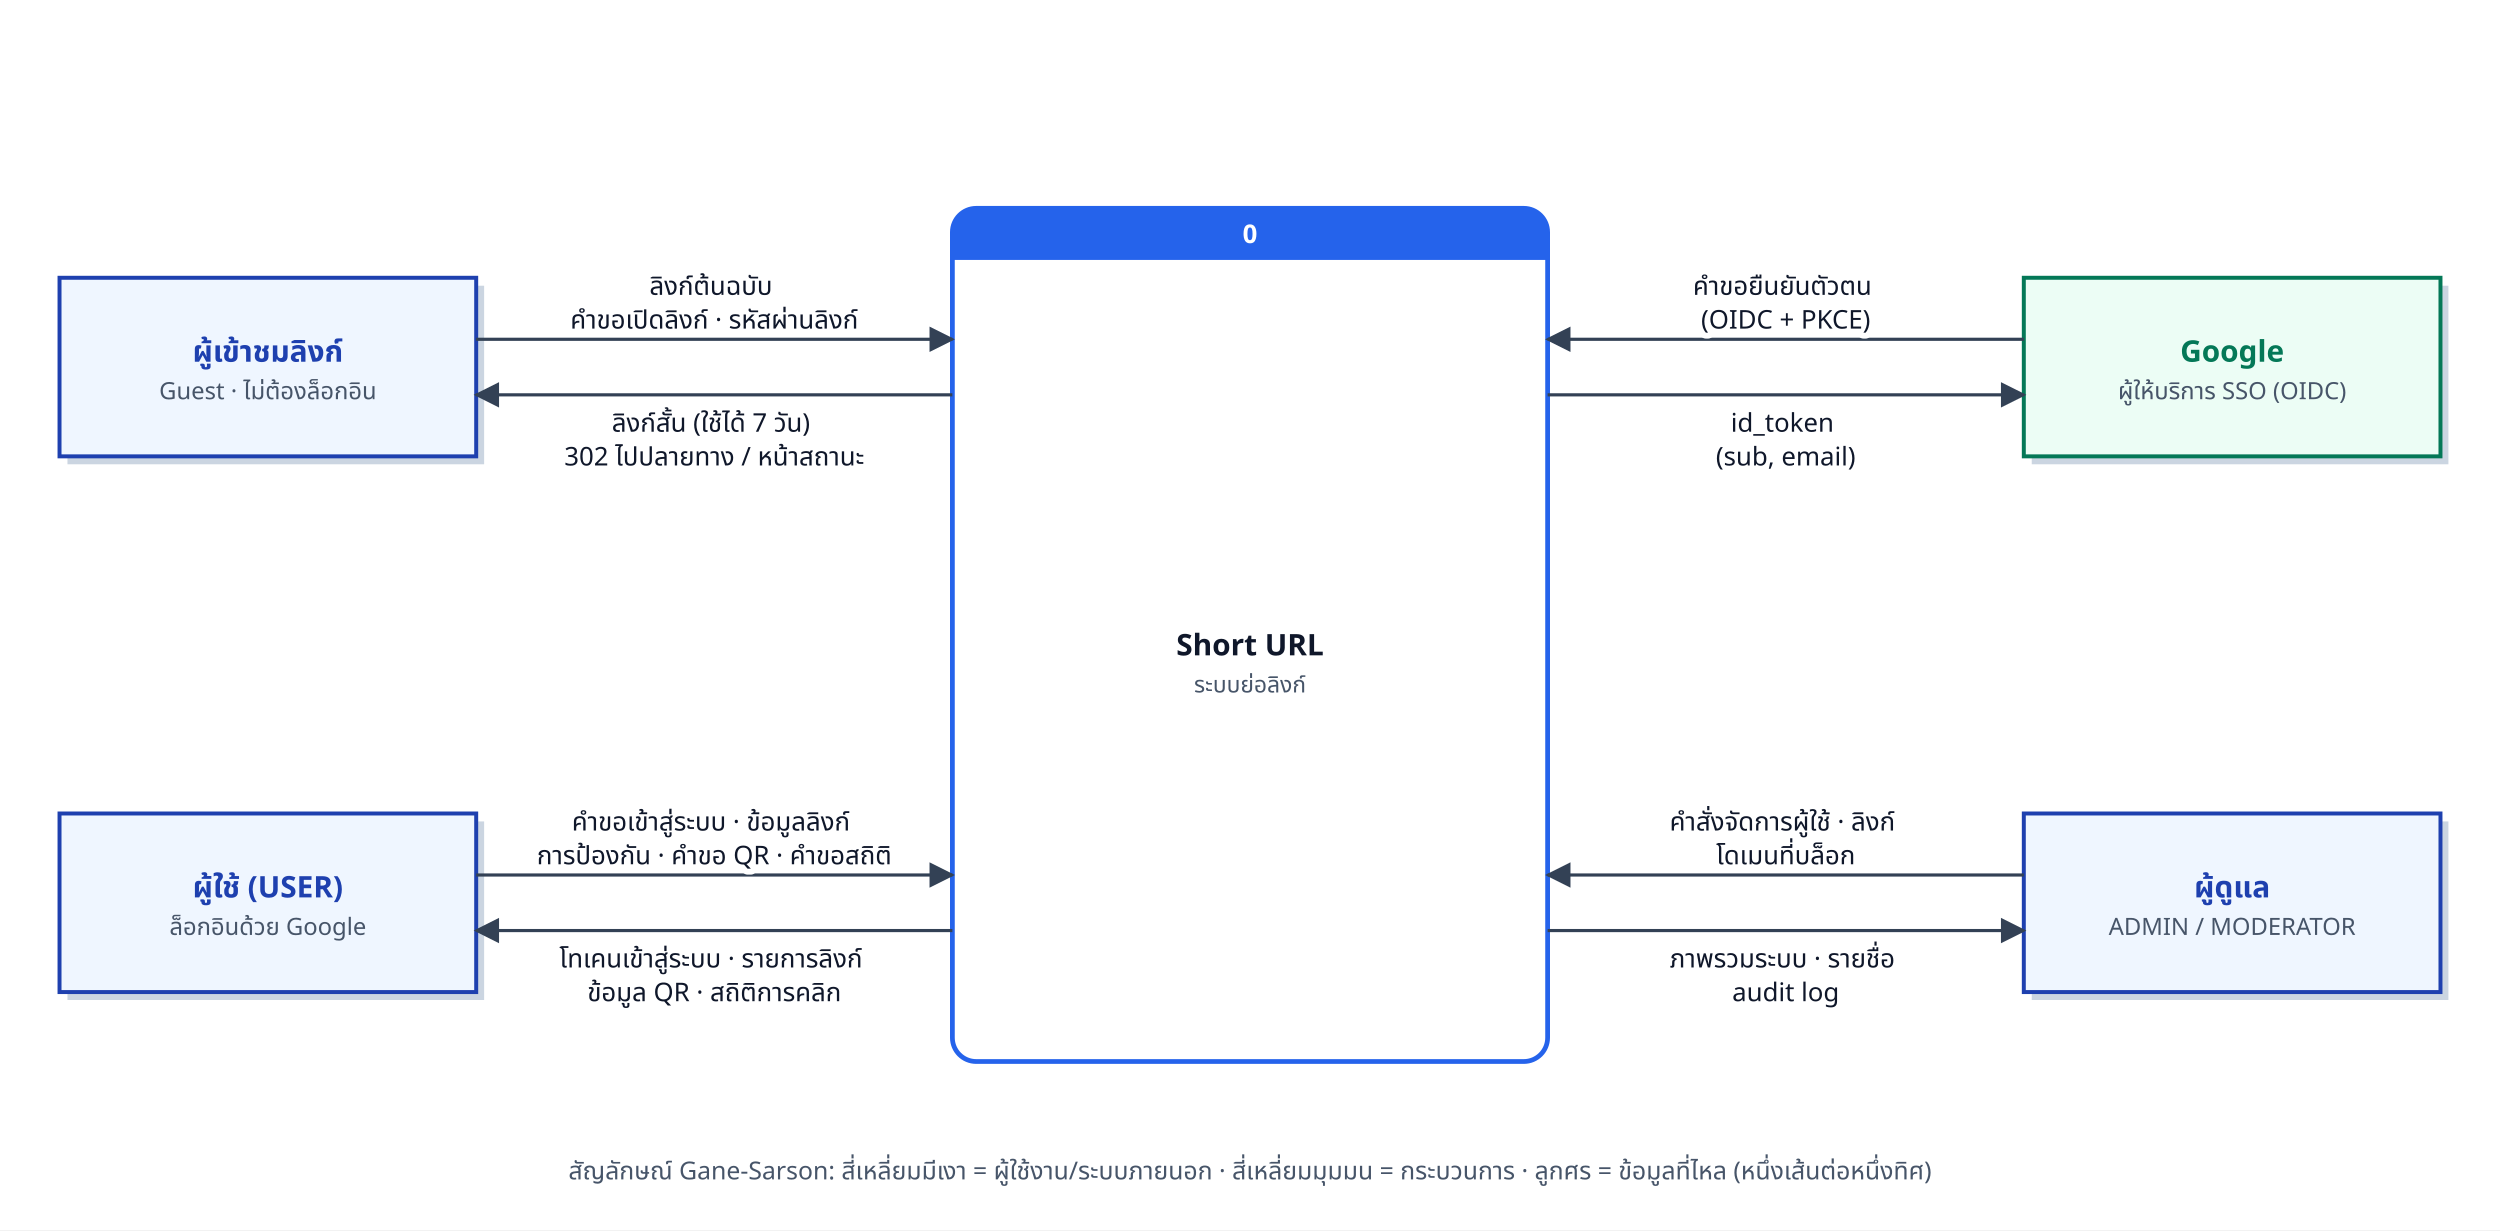
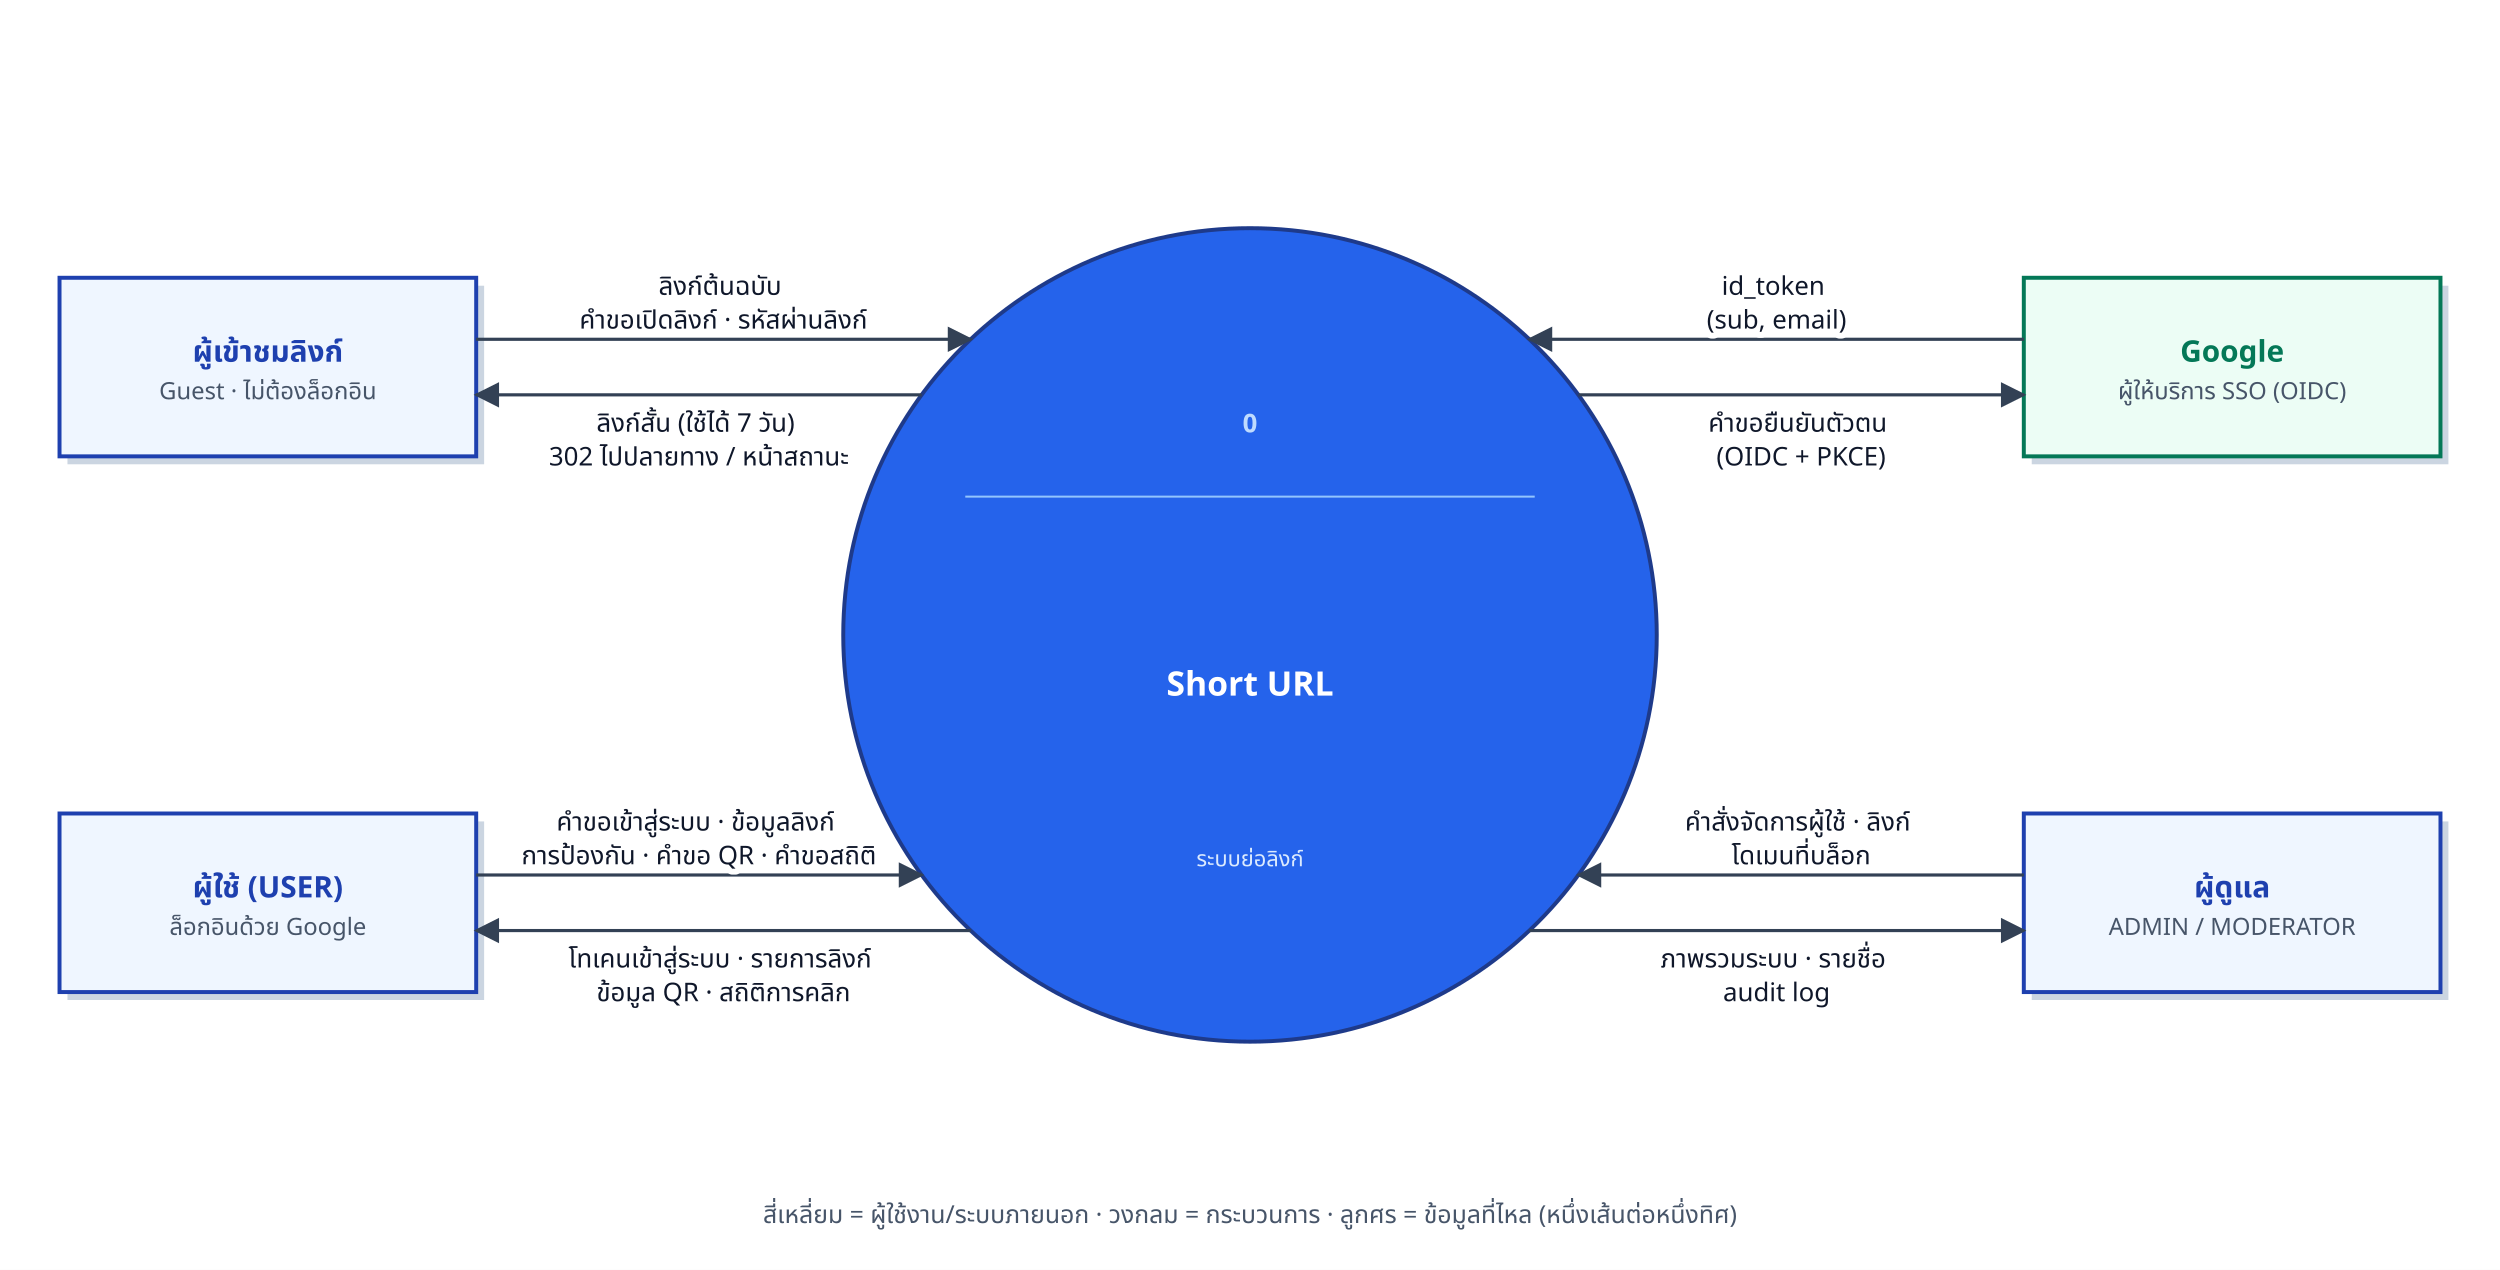
- <svg xmlns="http://www.w3.org/2000/svg" viewBox="0 0 1260 620" width="1260" height="620" role="img" aria-label="DFD Level 0" font-family="'Noto Sans Thai','Sukhumvit Set',Thonburi,'Segoe UI',system-ui,sans-serif">
+ <svg xmlns="http://www.w3.org/2000/svg" viewBox="0 0 1260 640" width="1260" height="640" role="img" aria-label="DFD Level 0" font-family="'Noto Sans Thai','Sukhumvit Set',Thonburi,'Segoe UI',system-ui,sans-serif">
  <defs>
    <marker id="ah" viewBox="0 0 10 10" refX="9" refY="5" markerWidth="8" markerHeight="8" orient="auto-start-reverse">
      <path d="M0 0L10 5L0 10z" fill="#334155" />
    </marker>
    <marker id="ahs" viewBox="0 0 10 10" refX="1" refY="5" markerWidth="8" markerHeight="8" orient="auto-start-reverse">
      <path d="M10 0L0 5L10 10z" fill="#334155" />
    </marker>
  </defs>
-   <rect width="1260" height="620" fill="#fff" />
-   <rect x="480" y="105" width="300" height="430" rx="12" fill="#fff" stroke="#2563eb" stroke-width="2.4" />
-   <path d="M480 131V117a12 12 0 0 1 12-12H768a12 12 0 0 1 12 12V131z" fill="#2563eb" />
-   <text x="630" text-anchor="middle" font-size="13" font-weight="700" fill="#fff">
-     <tspan x="630" y="122.5">0</tspan>
+   <rect width="1260" height="640" fill="#fff" />
+   <circle cx="630" cy="320" r="205" fill="#2563eb" stroke="#1e3a8a" stroke-width="2" />
+   <text x="630" text-anchor="middle" font-size="13" font-weight="700" fill="#bfdbfe">
+     <tspan x="630" y="217.9">0</tspan>
  </text>
-   <text x="630" text-anchor="middle" font-size="15" font-weight="700" fill="#0f172a">
-     <tspan x="630" y="330.3">Short URL</tspan>
+   <line x1="486.5" x2="773.5" y1="250.3" y2="250.3" stroke="#93c5fd" stroke-width="1" />
+   <text x="630" text-anchor="middle" font-size="17" font-weight="700" fill="#fff">
+     <tspan x="630" y="350.6">Short URL</tspan>
  </text>
-   <text x="630" text-anchor="middle" font-size="11.5" font-weight="400" fill="#475569">
-     <tspan x="630" y="349.0">ระบบย่อลิงก์</tspan>
+   <text x="630" text-anchor="middle" font-size="11" font-weight="400" fill="#dbeafe">
+     <tspan x="630" y="436.6">ระบบย่อลิงก์</tspan>
  </text>
  <rect x="34" y="144" width="210" height="90" fill="#cbd5e1" />
  <rect x="30" y="140" width="210" height="90" fill="#eff6ff" stroke="#1e40af" stroke-width="2" />
  <text x="135" text-anchor="middle" font-size="15" font-weight="700" fill="#1e40af">
    <tspan x="135" y="182.3">ผู้เข้าชมลิงก์</tspan>
  </text>
  <text x="135" text-anchor="middle" font-size="12" font-weight="400" fill="#475569">
    <tspan x="135" y="201.2">Guest · ไม่ต้องล็อกอิน</tspan>
  </text>
  <rect x="34" y="414" width="210" height="90" fill="#cbd5e1" />
  <rect x="30" y="410" width="210" height="90" fill="#eff6ff" stroke="#1e40af" stroke-width="2" />
  <text x="135" text-anchor="middle" font-size="15" font-weight="700" fill="#1e40af">
    <tspan x="135" y="452.3">ผู้ใช้ (USER)</tspan>
  </text>
  <text x="135" text-anchor="middle" font-size="12" font-weight="400" fill="#475569">
    <tspan x="135" y="471.2">ล็อกอินด้วย Google</tspan>
  </text>
  <rect x="1024" y="144" width="210" height="90" fill="#cbd5e1" />
  <rect x="1020" y="140" width="210" height="90" fill="#ecfdf5" stroke="#047857" stroke-width="2" />
  <text x="1125" text-anchor="middle" font-size="15" font-weight="700" fill="#047857">
    <tspan x="1125" y="182.3">Google</tspan>
  </text>
  <text x="1125" text-anchor="middle" font-size="12" font-weight="400" fill="#475569">
    <tspan x="1125" y="201.2">ผู้ให้บริการ SSO (OIDC)</tspan>
  </text>
  <rect x="1024" y="414" width="210" height="90" fill="#cbd5e1" />
  <rect x="1020" y="410" width="210" height="90" fill="#eff6ff" stroke="#1e40af" stroke-width="2" />
  <text x="1125" text-anchor="middle" font-size="15" font-weight="700" fill="#1e40af">
    <tspan x="1125" y="452.3">ผู้ดูแล</tspan>
  </text>
  <text x="1125" text-anchor="middle" font-size="12" font-weight="400" fill="#475569">
    <tspan x="1125" y="471.2">ADMIN / MODERATOR</tspan>
  </text>
-   <path d="M240 171 L480 171" fill="none" stroke="#334155" stroke-width="1.6" marker-end="url(#ah)" />
-   <path d="M480 199 L240 199" fill="none" stroke="#334155" stroke-width="1.6" marker-end="url(#ah)" />
-   <path d="M240 441 L480 441" fill="none" stroke="#334155" stroke-width="1.6" marker-end="url(#ah)" />
-   <path d="M480 469 L240 469" fill="none" stroke="#334155" stroke-width="1.6" marker-end="url(#ah)" />
-   <path d="M1020 171 L780 171" fill="none" stroke="#334155" stroke-width="1.6" marker-end="url(#ah)" />
-   <path d="M780 199 L1020 199" fill="none" stroke="#334155" stroke-width="1.6" marker-end="url(#ah)" />
-   <path d="M1020 441 L780 441" fill="none" stroke="#334155" stroke-width="1.6" marker-end="url(#ah)" />
-   <path d="M780 469 L1020 469" fill="none" stroke="#334155" stroke-width="1.6" marker-end="url(#ah)" />
+   <path d="M240 171 L489.2 171" fill="none" stroke="#334155" stroke-width="1.6" marker-end="url(#ah)" />
+   <path d="M464.5 199 L240 199" fill="none" stroke="#334155" stroke-width="1.6" marker-end="url(#ah)" />
+   <path d="M240 441 L464.5 441" fill="none" stroke="#334155" stroke-width="1.6" marker-end="url(#ah)" />
+   <path d="M489.2 469 L240 469" fill="none" stroke="#334155" stroke-width="1.6" marker-end="url(#ah)" />
+   <path d="M1020 171 L770.8 171" fill="none" stroke="#334155" stroke-width="1.6" marker-end="url(#ah)" />
+   <path d="M795.5 199 L1020 199" fill="none" stroke="#334155" stroke-width="1.6" marker-end="url(#ah)" />
+   <path d="M1020 441 L795.5 441" fill="none" stroke="#334155" stroke-width="1.6" marker-end="url(#ah)" />
+   <path d="M770.8 469 L1020 469" fill="none" stroke="#334155" stroke-width="1.6" marker-end="url(#ah)" />
  <text x="630" text-anchor="middle" font-size="12.5" font-weight="400" fill="#475569">
-     <tspan x="630" y="594.4">สัญลักษณ์ Gane-Sarson: สี่เหลี่ยมมีเงา = ผู้ใช้งาน/ระบบภายนอก · สี่เหลี่ยมมุมมน = กระบวนการ · ลูกศร = ข้อมูลที่ไหล (หนึ่งเส้นต่อหนึ่งทิศ)</tspan>
+     <tspan x="630" y="616.4">สี่เหลี่ยม = ผู้ใช้งาน/ระบบภายนอก · วงกลม = กระบวนการ · ลูกศร = ข้อมูลที่ไหล (หนึ่งเส้นต่อหนึ่งทิศ)</tspan>
  </text>
  <g font-size="13" fill="#0f172a" stroke="#fff" stroke-width="6" stroke-linejoin="round" paint-order="stroke" style="paint-order:stroke">
-     <text x="360" text-anchor="middle" font-size="13" font-weight="400" fill="#0f172a">
-       <tspan x="360" y="148.6">ลิงก์ต้นฉบับ</tspan>
-       <tspan x="360" y="165.6">คำขอเปิดลิงก์ · รหัสผ่านลิงก์</tspan>
+     <text x="364.601" text-anchor="middle" font-size="13" font-weight="400" fill="#0f172a">
+       <tspan x="364.601" y="148.6">ลิงก์ต้นฉบับ</tspan>
+       <tspan x="364.601" y="165.6">คำขอเปิดลิงก์ · รหัสผ่านลิงก์</tspan>
    </text>
  </g>
  <g font-size="13" fill="#0f172a" stroke="#fff" stroke-width="6" stroke-linejoin="round" paint-order="stroke" style="paint-order:stroke">
-     <text x="360" text-anchor="middle" font-size="13" font-weight="400" fill="#0f172a">
-       <tspan x="360" y="217.6">ลิงก์สั้น (ใช้ได้ 7 วัน)</tspan>
-       <tspan x="360" y="234.6">302 ไปปลายทาง / หน้าสถานะ</tspan>
+     <text x="352.259" text-anchor="middle" font-size="13" font-weight="400" fill="#0f172a">
+       <tspan x="352.259" y="217.6">ลิงก์สั้น (ใช้ได้ 7 วัน)</tspan>
+       <tspan x="352.259" y="234.6">302 ไปปลายทาง / หน้าสถานะ</tspan>
    </text>
  </g>
  <g font-size="13" fill="#0f172a" stroke="#fff" stroke-width="6" stroke-linejoin="round" paint-order="stroke" style="paint-order:stroke">
-     <text x="360" text-anchor="middle" font-size="13" font-weight="400" fill="#0f172a">
-       <tspan x="360" y="418.6">คำขอเข้าสู่ระบบ · ข้อมูลลิงก์</tspan>
-       <tspan x="360" y="435.6">การป้องกัน · คำขอ QR · คำขอสถิติ</tspan>
+     <text x="352.259" text-anchor="middle" font-size="13" font-weight="400" fill="#0f172a">
+       <tspan x="352.259" y="418.6">คำขอเข้าสู่ระบบ · ข้อมูลลิงก์</tspan>
+       <tspan x="352.259" y="435.6">การป้องกัน · คำขอ QR · คำขอสถิติ</tspan>
    </text>
  </g>
  <g font-size="13" fill="#0f172a" stroke="#fff" stroke-width="6" stroke-linejoin="round" paint-order="stroke" style="paint-order:stroke">
-     <text x="360" text-anchor="middle" font-size="13" font-weight="400" fill="#0f172a">
-       <tspan x="360" y="487.6">โทเคนเข้าสู่ระบบ · รายการลิงก์</tspan>
-       <tspan x="360" y="504.6">ข้อมูล QR · สถิติการคลิก</tspan>
+     <text x="364.601" text-anchor="middle" font-size="13" font-weight="400" fill="#0f172a">
+       <tspan x="364.601" y="487.6">โทเคนเข้าสู่ระบบ · รายการลิงก์</tspan>
+       <tspan x="364.601" y="504.6">ข้อมูล QR · สถิติการคลิก</tspan>
    </text>
  </g>
  <g font-size="13" fill="#0f172a" stroke="#fff" stroke-width="6" stroke-linejoin="round" paint-order="stroke" style="paint-order:stroke">
-     <text x="900" text-anchor="middle" font-size="13" font-weight="400" fill="#0f172a">
-       <tspan x="900" y="148.6">คำขอยืนยันตัวตน</tspan>
-       <tspan x="900" y="165.6">(OIDC + PKCE)</tspan>
+     <text x="895.399" text-anchor="middle" font-size="13" font-weight="400" fill="#0f172a">
+       <tspan x="895.399" y="148.6">id_token</tspan>
+       <tspan x="895.399" y="165.6">(sub, email)</tspan>
    </text>
  </g>
  <g font-size="13" fill="#0f172a" stroke="#fff" stroke-width="6" stroke-linejoin="round" paint-order="stroke" style="paint-order:stroke">
-     <text x="900" text-anchor="middle" font-size="13" font-weight="400" fill="#0f172a">
-       <tspan x="900" y="217.6">id_token</tspan>
-       <tspan x="900" y="234.6">(sub, email)</tspan>
+     <text x="907.741" text-anchor="middle" font-size="13" font-weight="400" fill="#0f172a">
+       <tspan x="907.741" y="217.6">คำขอยืนยันตัวตน</tspan>
+       <tspan x="907.741" y="234.6">(OIDC + PKCE)</tspan>
    </text>
  </g>
  <g font-size="13" fill="#0f172a" stroke="#fff" stroke-width="6" stroke-linejoin="round" paint-order="stroke" style="paint-order:stroke">
-     <text x="900" text-anchor="middle" font-size="13" font-weight="400" fill="#0f172a">
-       <tspan x="900" y="418.6">คำสั่งจัดการผู้ใช้ · ลิงก์</tspan>
-       <tspan x="900" y="435.6">โดเมนที่บล็อก</tspan>
+     <text x="907.741" text-anchor="middle" font-size="13" font-weight="400" fill="#0f172a">
+       <tspan x="907.741" y="418.6">คำสั่งจัดการผู้ใช้ · ลิงก์</tspan>
+       <tspan x="907.741" y="435.6">โดเมนที่บล็อก</tspan>
    </text>
  </g>
  <g font-size="13" fill="#0f172a" stroke="#fff" stroke-width="6" stroke-linejoin="round" paint-order="stroke" style="paint-order:stroke">
-     <text x="900" text-anchor="middle" font-size="13" font-weight="400" fill="#0f172a">
-       <tspan x="900" y="487.6">ภาพรวมระบบ · รายชื่อ</tspan>
-       <tspan x="900" y="504.6">audit log</tspan>
+     <text x="895.399" text-anchor="middle" font-size="13" font-weight="400" fill="#0f172a">
+       <tspan x="895.399" y="487.6">ภาพรวมระบบ · รายชื่อ</tspan>
+       <tspan x="895.399" y="504.6">audit log</tspan>
    </text>
  </g>
</svg>
